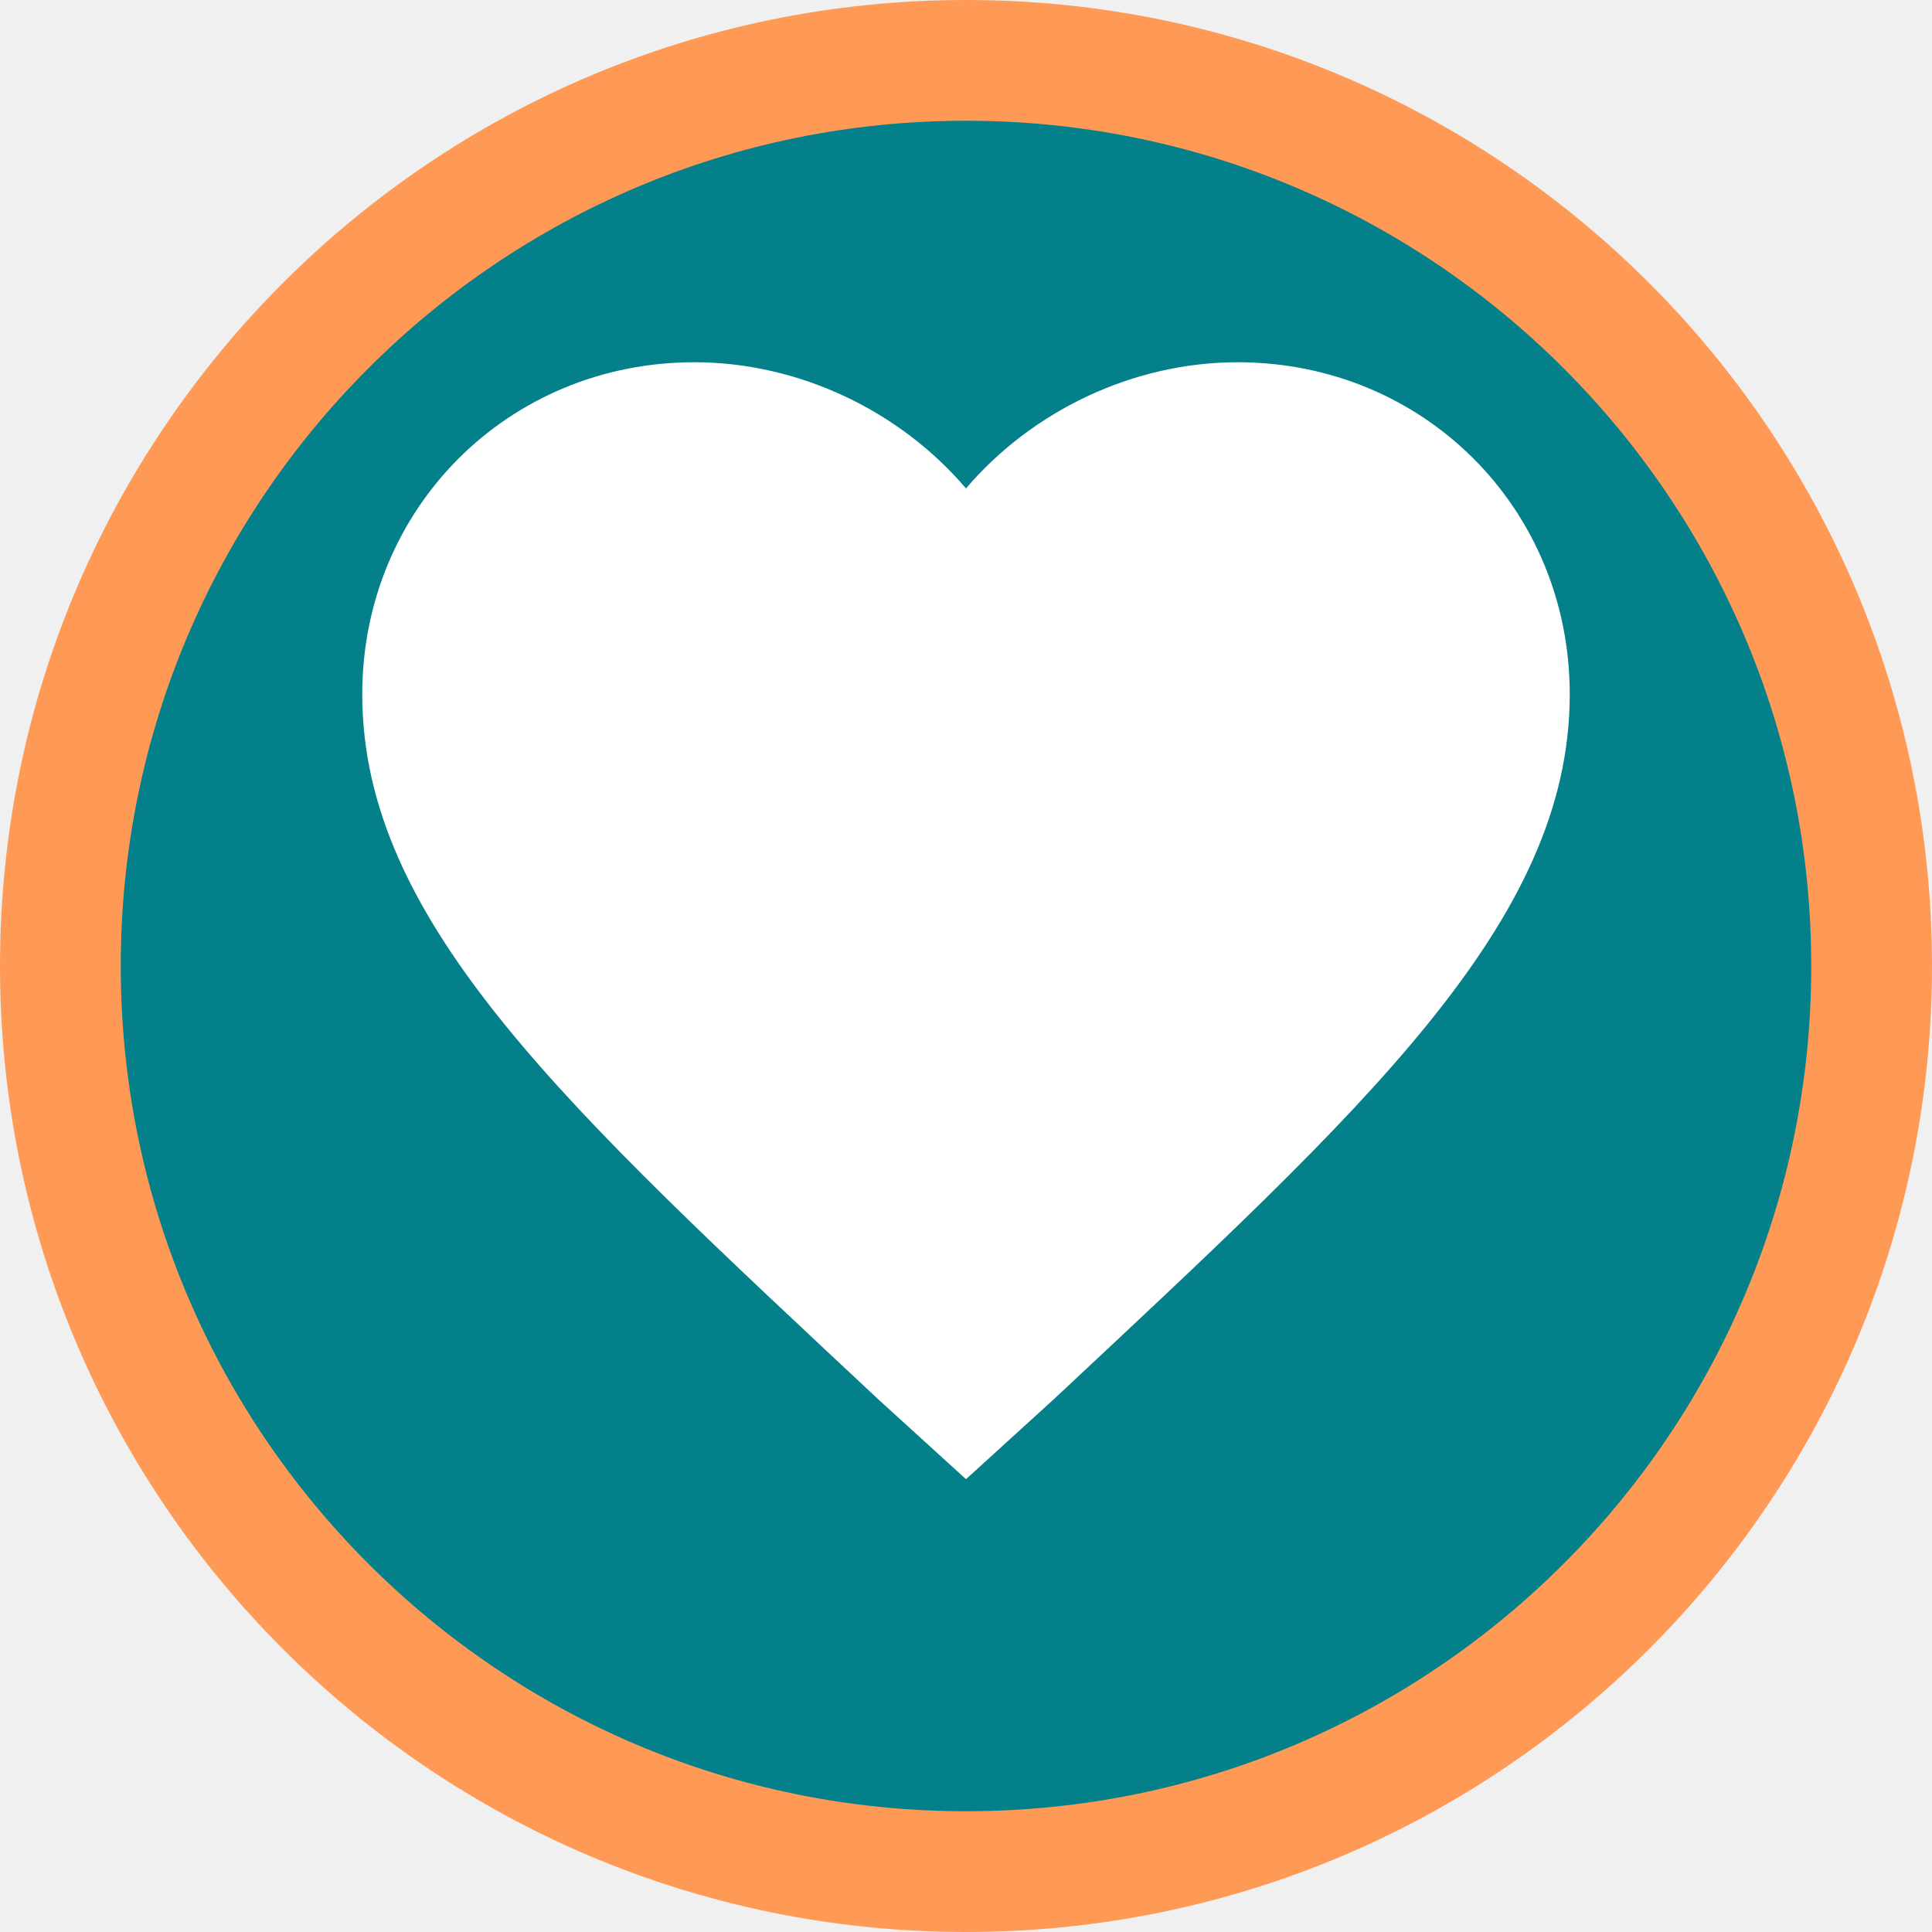
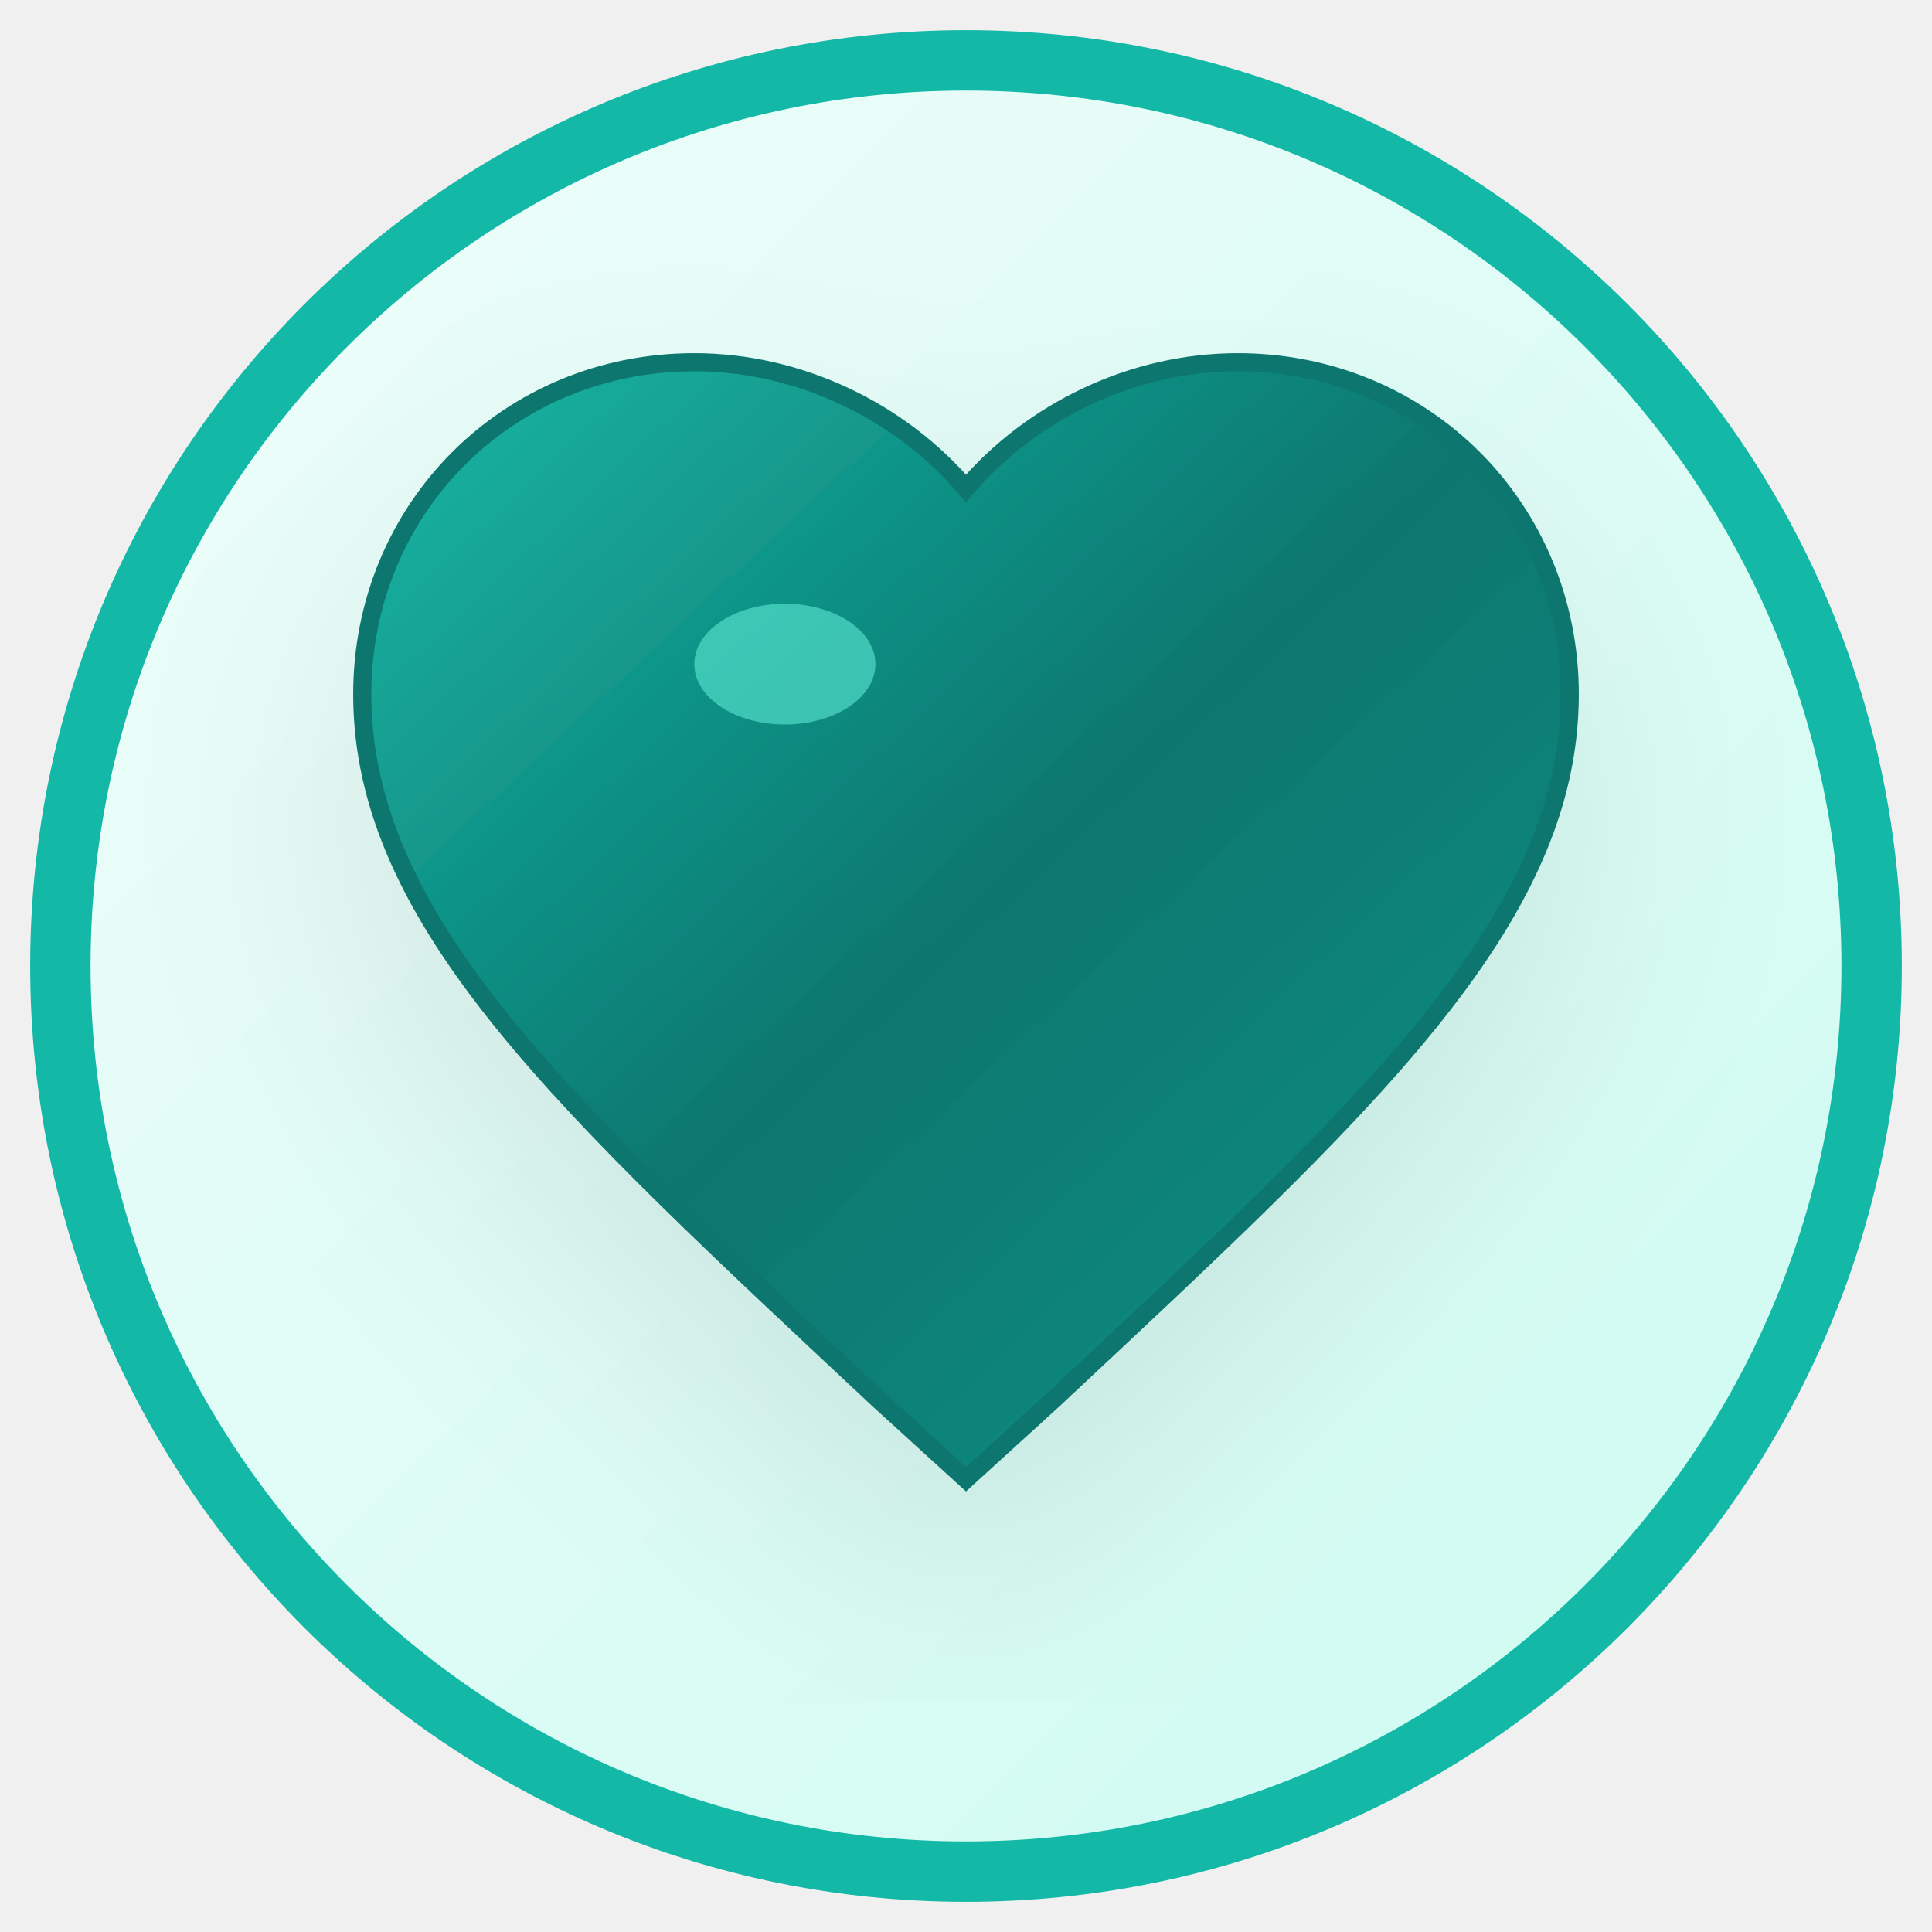
<svg xmlns="http://www.w3.org/2000/svg" width="32" height="32" viewBox="0 0 32 32" fill="none">
-   <circle cx="16" cy="16" r="15" fill="#04808A" stroke="#FF9A56" stroke-width="2" />
-   <path d="M16 24.5l-1.45-1.32C9.4 18.36 6 15.28 6 11.5 6 8.42 8.42 6 11.5 6c1.74 0 3.41.81 4.5 2.09C17.09 6.81 18.76 6 20.5 6 23.58 6 26 8.42 26 11.5c0 3.78-3.4 6.86-8.55 11.68L16 24.5z" fill="white" />
+   <defs>
+     <linearGradient id="heartGradient" x1="0%" y1="0%" x2="100%" y2="100%">
+       <stop offset="0%" style="stop-color:#14B8A6;stop-opacity:1" />
+       <stop offset="50%" style="stop-color:#0F766E;stop-opacity:1" />
+       <stop offset="100%" style="stop-color:#0D9488;stop-opacity:1" />
+     </linearGradient>
+     <linearGradient id="backgroundGradient" x1="0%" y1="0%" x2="100%" y2="100%">
+       <stop offset="0%" style="stop-color:#F0FDFA;stop-opacity:1" />
+       <stop offset="100%" style="stop-color:#CCFBF1;stop-opacity:1" />
+     </linearGradient>
+     <filter id="shadow" x="-20%" y="-20%" width="140%" height="140%">
+       <feDropShadow dx="0" dy="2" stdDeviation="2" flood-color="#00000015" />
+     </filter>
+   </defs>
+   <circle cx="16" cy="16" r="15" fill="url(#backgroundGradient)" stroke="#14B8A6" stroke-width="1" />
+   <path d="M16 24.5l-1.45-1.32C9.4 18.36 6 15.28 6 11.5 6 8.42 8.42 6 11.5 6c1.74 0 3.41.81 4.5 2.09C17.09 6.81 18.76 6 20.5 6 23.58 6 26 8.42 26 11.5c0 3.78-3.4 6.86-8.55 11.68L16 24.5z" fill="url(#heartGradient)" filter="url(#shadow)" stroke="#0F766E" stroke-width="0.3" />
+   <ellipse cx="13" cy="11" rx="1.5" ry="1" fill="#5EEAD4" opacity="0.6" />
</svg>
